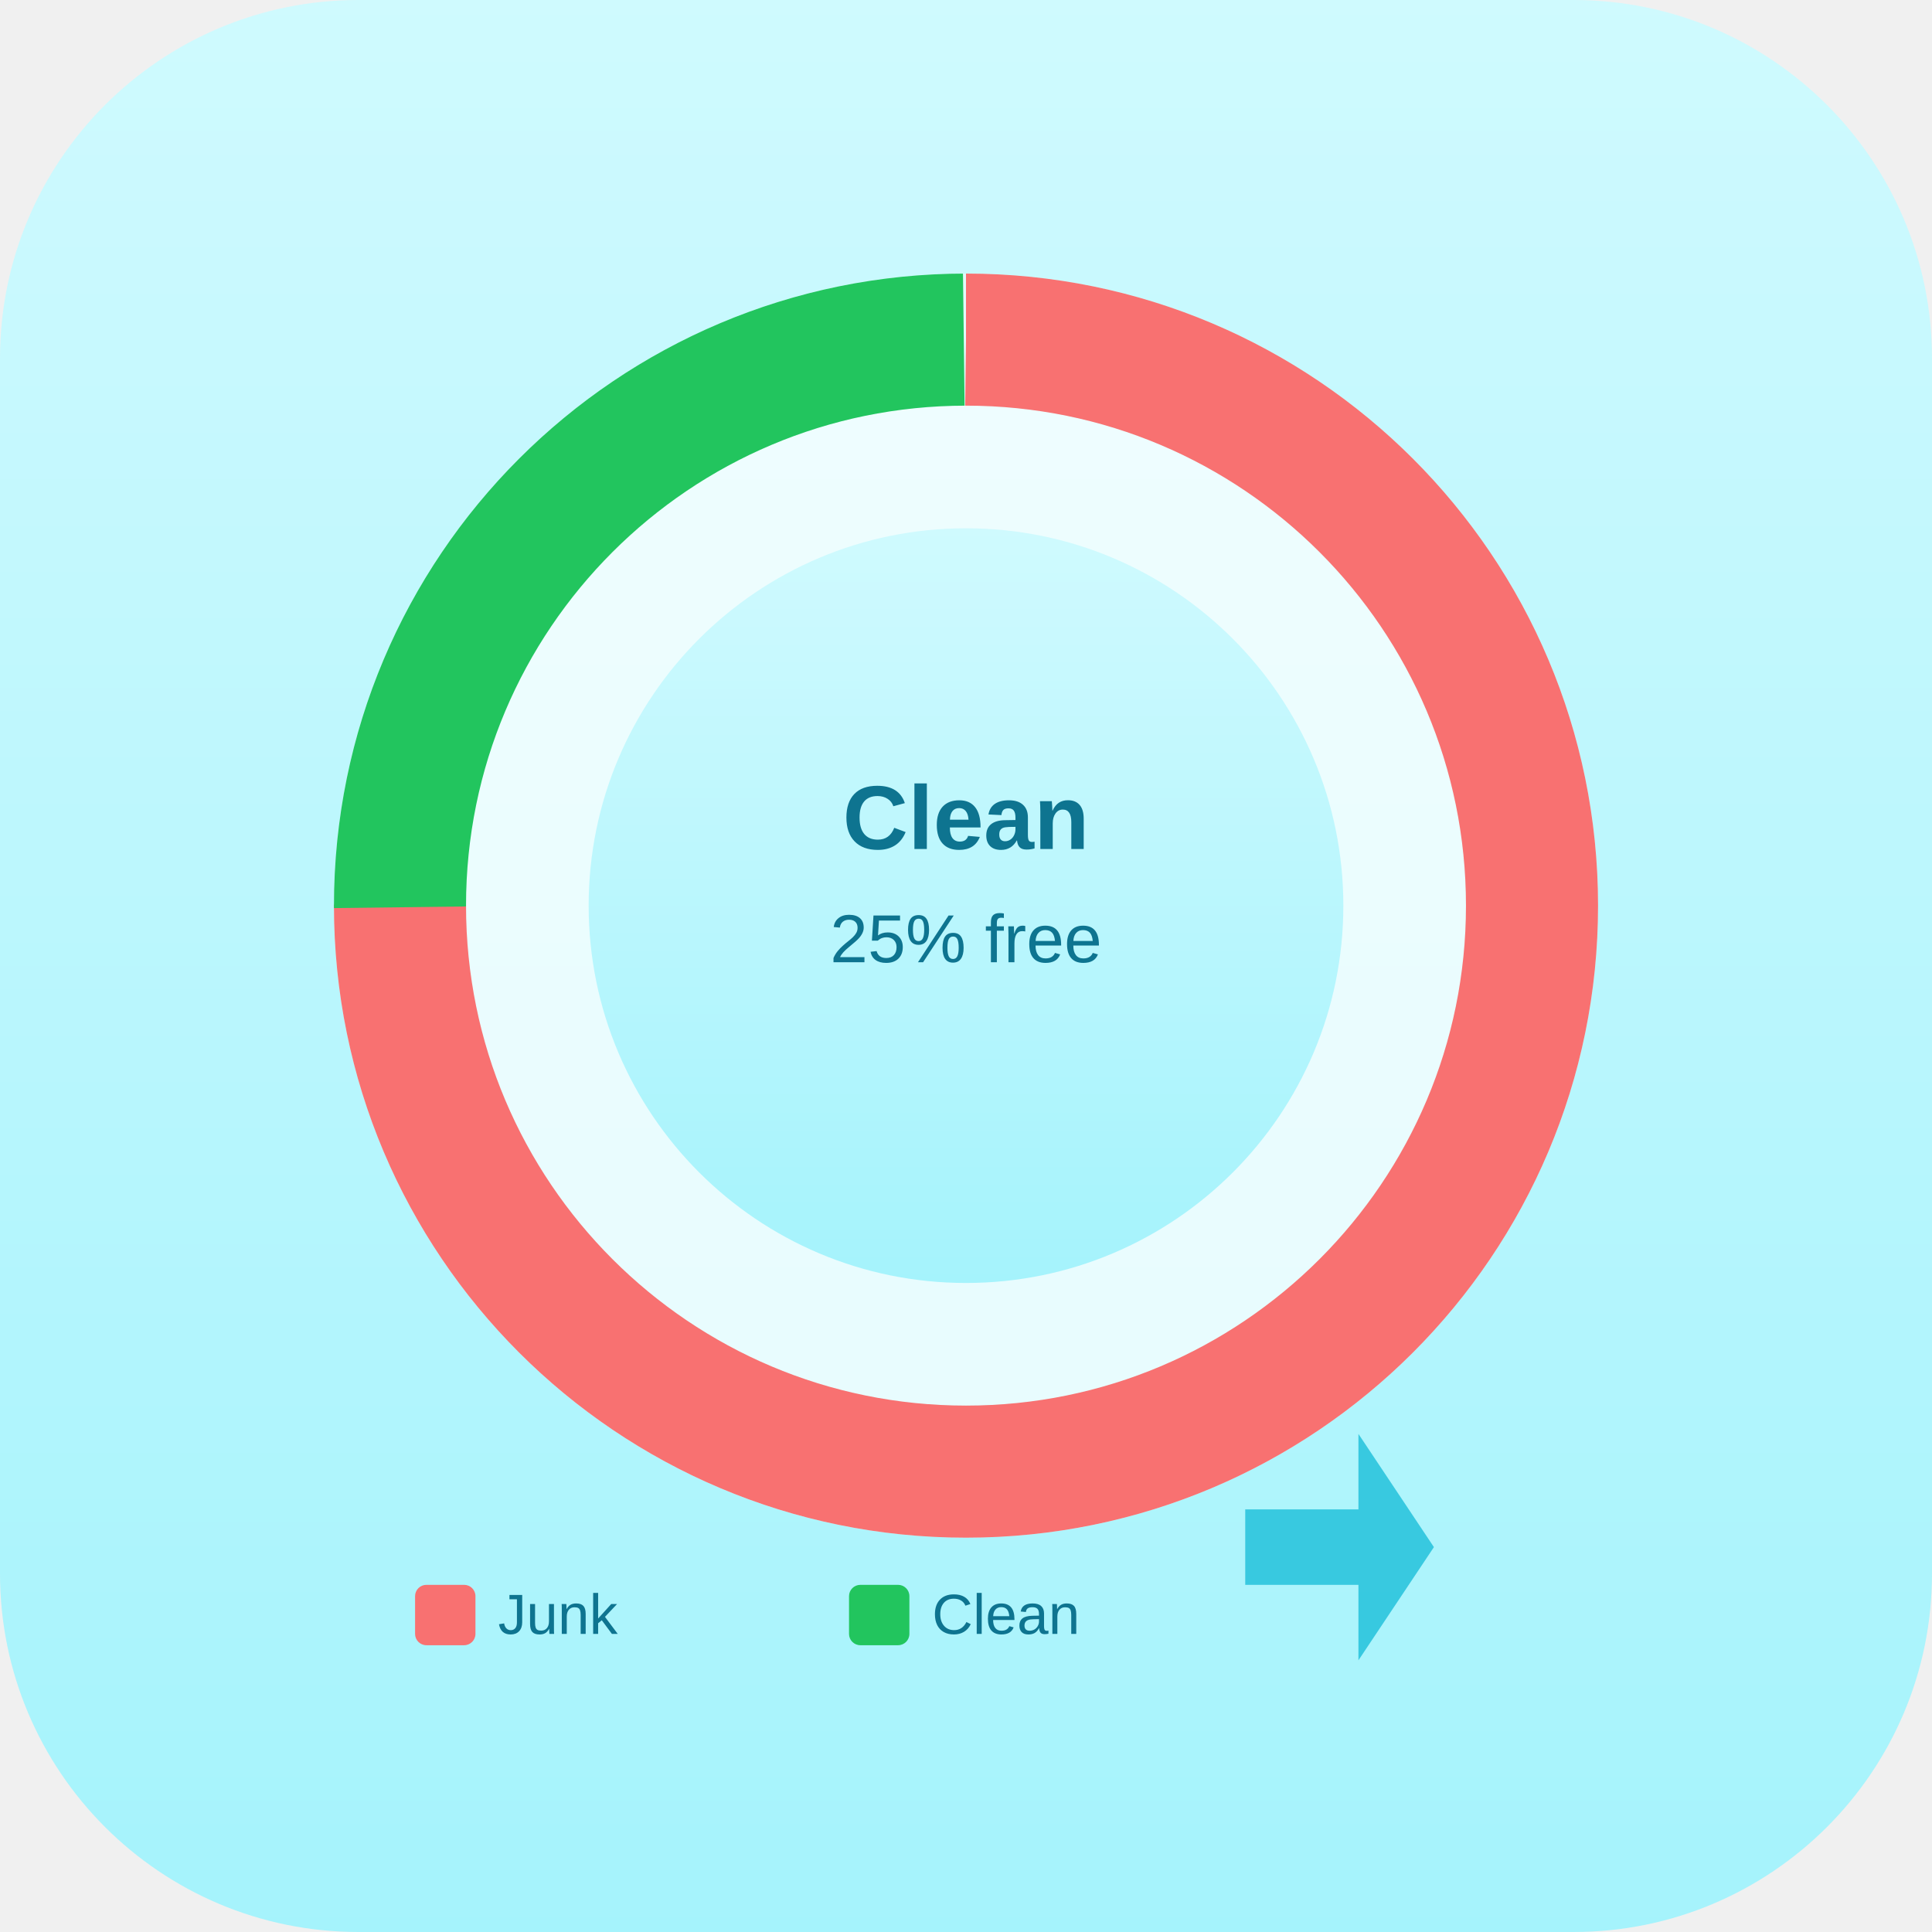
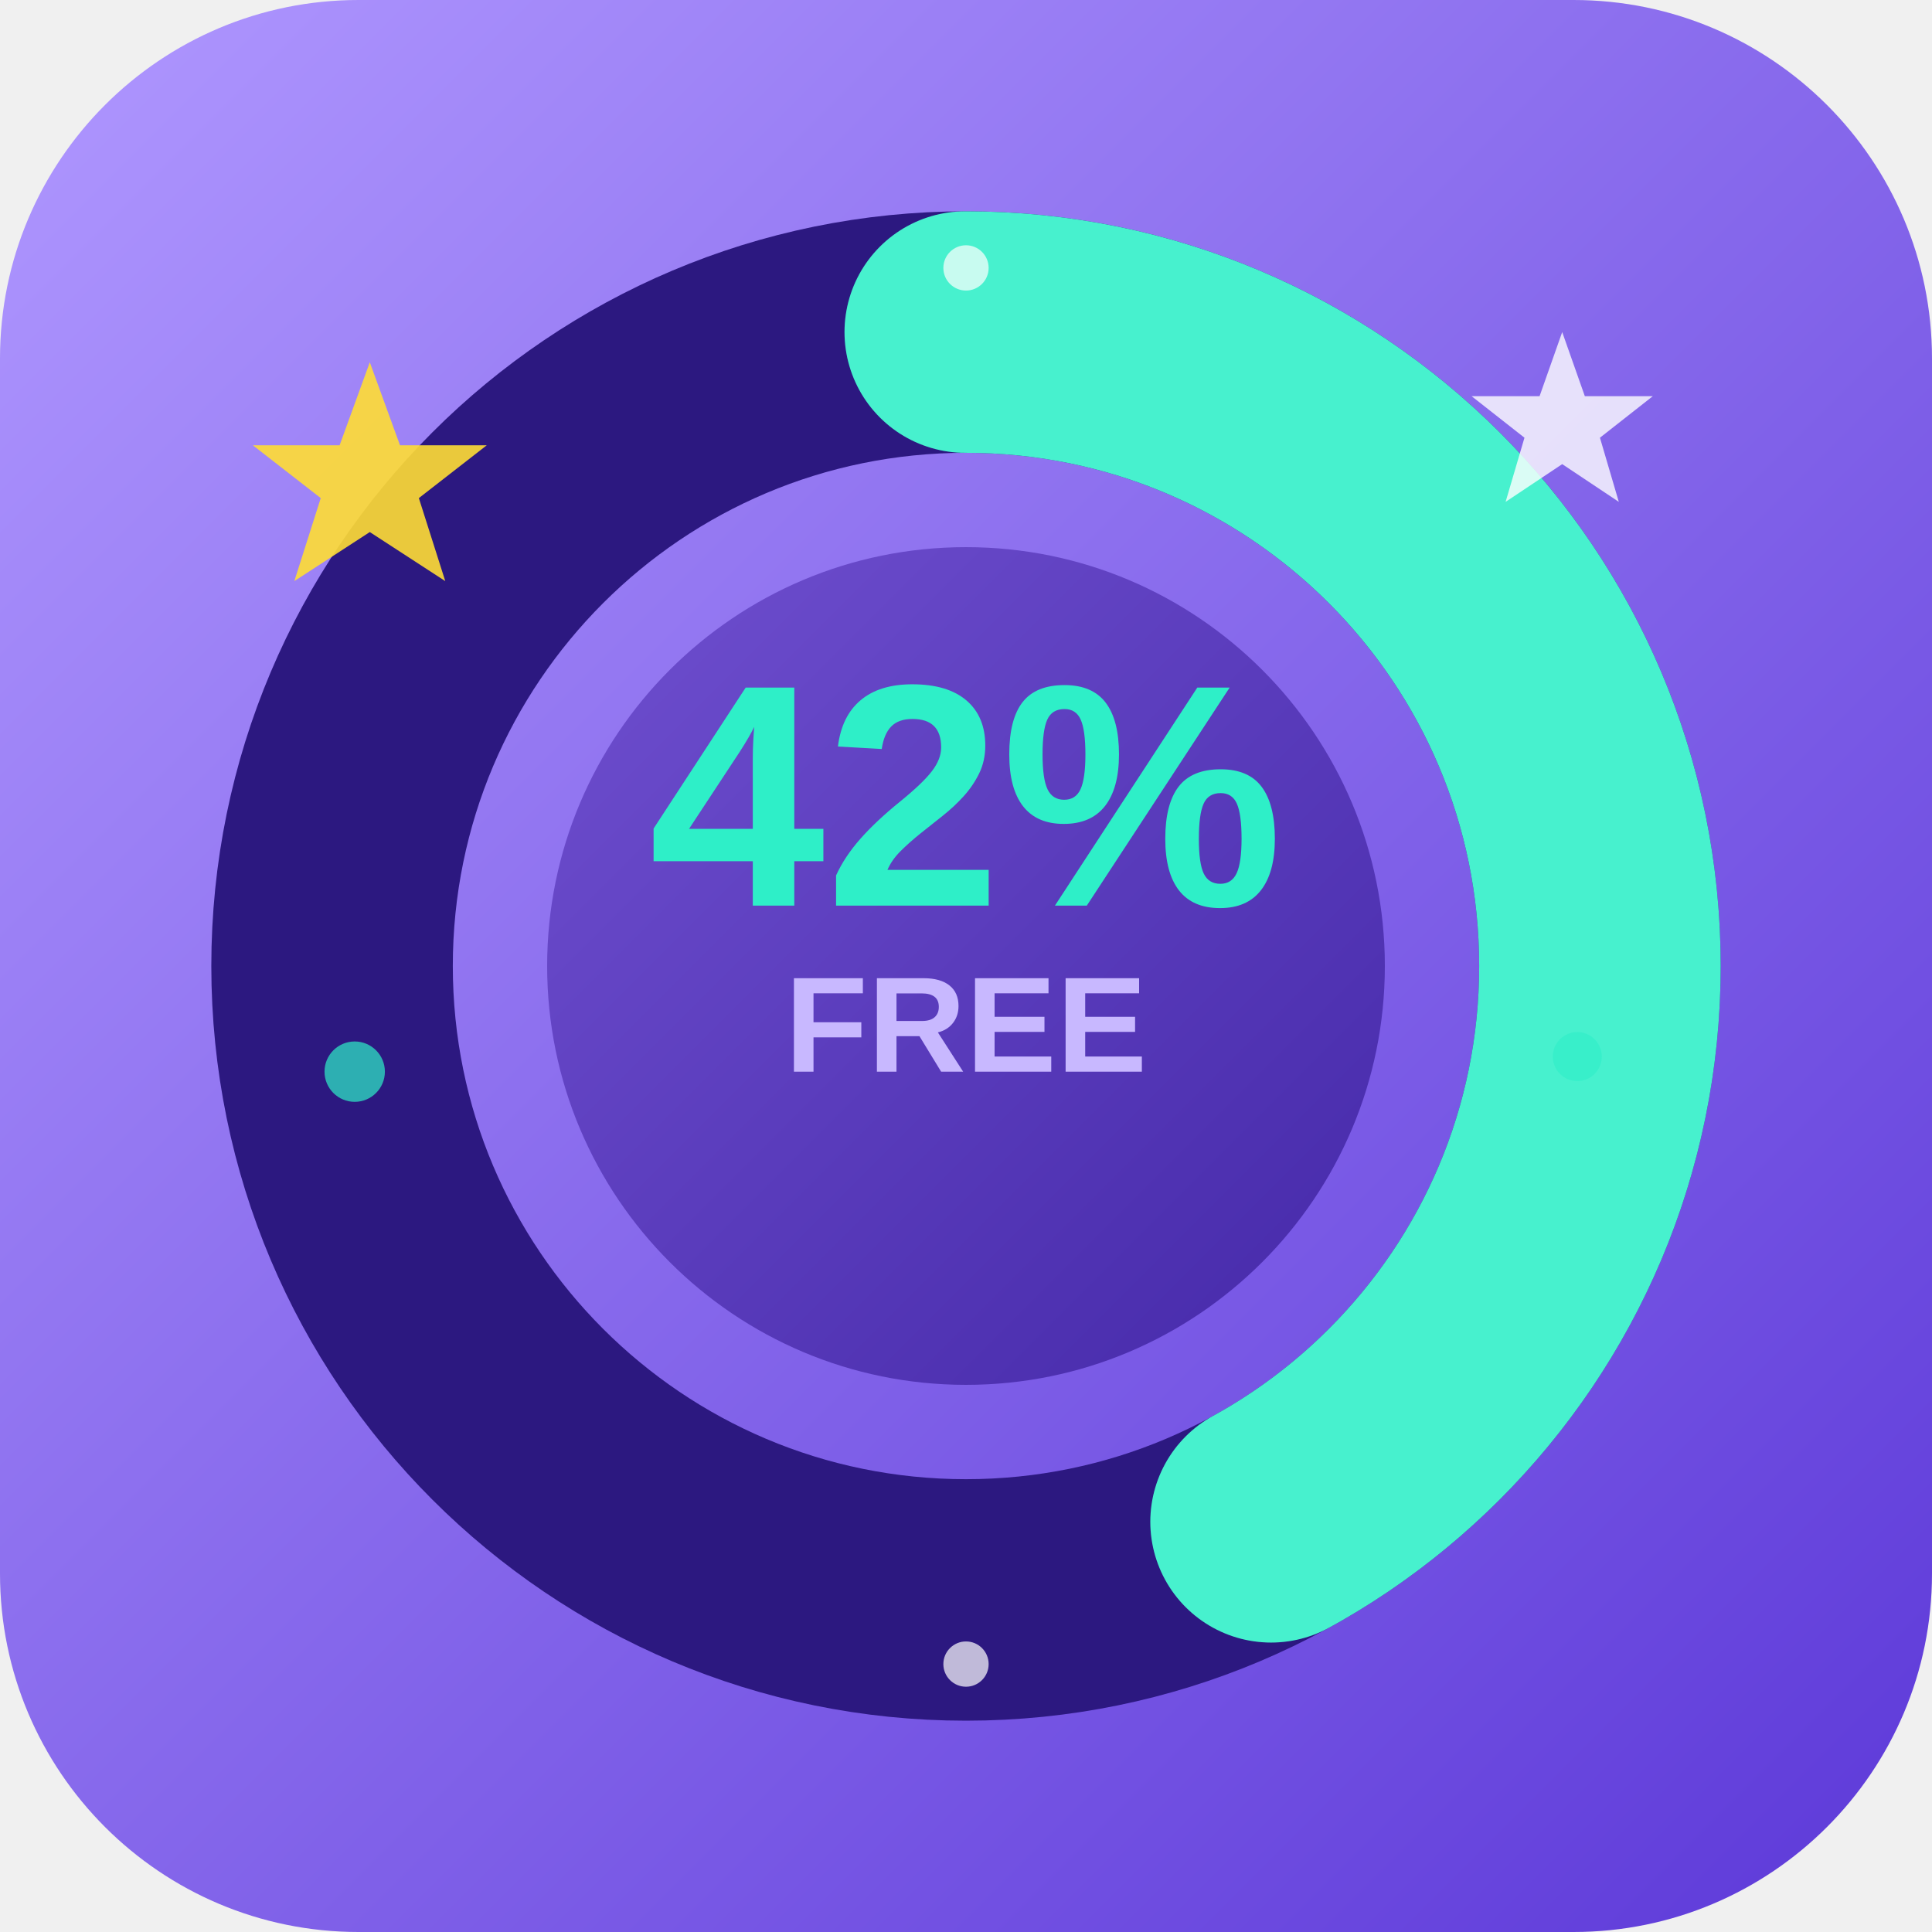
<svg xmlns="http://www.w3.org/2000/svg" viewBox="0 0 1024 1024">
  <defs>
-     <clipPath id="clip02">
-       <rect width="1024" height="1024" rx="190" />
-     </clipPath>
-     <linearGradient id="bgCyan" x1="0" y1="0" x2="0" y2="1">
-       <stop offset="0%" stop-color="#CFFAFE" />
-       <stop offset="100%" stop-color="#A5F3FC" />
+     <linearGradient id="i2-bg" x1="0" y1="0" x2="1" y2="1" gradientUnits="objectBoundingBox">
+       <stop offset="0%" stop-color="#B098FF" />
+       <stop offset="100%" stop-color="#5C38D8" />
+     </linearGradient>
+     <linearGradient id="i2-inner" x1="0" y1="0" x2="1" y2="1" gradientUnits="objectBoundingBox">
+       <stop offset="0%" stop-color="#7050D0" />
+       <stop offset="100%" stop-color="#4428A8" />
    </linearGradient>
  </defs>
-   <rect width="1024" height="1024" rx="190" fill="url(#bgCyan)" />
-   <g clip-path="url(#clip02)">
-     <circle cx="512" cy="480" r="300" fill="#FFFFFF" opacity="0.7" />
-     <circle cx="512" cy="480" r="300" fill="none" stroke="#E0FAFC" stroke-width="70" />
-     <circle cx="512" cy="480" r="300" fill="none" stroke="#F87171" stroke-width="70" stroke-dasharray="1414 472" stroke-dashoffset="0" transform="rotate(-90 512 480)" />
-     <circle cx="512" cy="480" r="300" fill="none" stroke="#22C55E" stroke-width="70" stroke-dasharray="471 1415" stroke-dashoffset="-1413" transform="rotate(-90 512 480)" />
-     <circle cx="512" cy="480" r="200" fill="url(#bgCyan)" />
-     <text x="512" y="450" text-anchor="middle" font-family="Arial, sans-serif" font-size="48" font-weight="bold" fill="#0E7490">Clean</text>
-     <text x="512" y="510" text-anchor="middle" font-family="Arial, sans-serif" font-size="36" fill="#0E7490">25% free</text>
-     <rect x="220" y="840" width="32" height="32" rx="6" fill="#F87171" />
-     <text x="264" y="866" font-family="Arial, sans-serif" font-size="30" fill="#0E7490">Junk</text>
-     <rect x="450" y="840" width="32" height="32" rx="6" fill="#22C55E" />
-     <text x="494" y="866" font-family="Arial, sans-serif" font-size="30" fill="#0E7490">Clean</text>
-     <path d="M660,800 L720,800 L720,760 L760,820 L720,880 L720,840 L660,840 Z" fill="#06B6D4" opacity="0.7" />
-   </g>
+   <rect width="1024" height="1024" rx="190" fill="url(#i2-bg)" />
+   <circle cx="512" cy="512" r="336" fill="none" stroke="#2C1880" stroke-width="128" />
+   <circle cx="512" cy="512" r="336" fill="none" stroke="#2EEFC8" stroke-width="128" stroke-dasharray="887 1224" stroke-linecap="round" transform="rotate(-90 512 512)" />
+   <circle cx="512" cy="512" r="336" fill="none" stroke="rgba(255,255,255,0.12)" stroke-width="128" stroke-dasharray="887 1224" stroke-linecap="round" transform="rotate(-90 512 512)" />
+   <circle cx="512" cy="512" r="222" fill="url(#i2-inner)" />
+   <text x="512" y="480" text-anchor="middle" fill="#2EEFC8" font-size="168" font-weight="900" font-family="Arial Black, Arial, sans-serif">42%</text>
+   <text x="512" y="568" text-anchor="middle" fill="#C8B8FF" font-size="72" font-weight="700" font-family="Arial, sans-serif">FREE</text>
+   <polygon points="196,192 212,236 258,236 222,264 236,308 196,282 156,308 170,264 134,236 180,236" fill="#FFDD34" opacity="0.9" />
+   <polygon points="828,176 840,210 876,210 848,232 858,266 828,246 798,266 808,232 780,210 816,210" fill="white" opacity="0.8" />
+   <circle cx="188" cy="568" r="16" fill="#2EEFC8" opacity="0.7" />
+   <circle cx="836" cy="560" r="13" fill="#2EEFC8" opacity="0.6" />
+   <circle cx="512" cy="142" r="12" fill="white" opacity="0.7" />
+   <circle cx="512" cy="882" r="12" fill="white" opacity="0.7" />
</svg>
